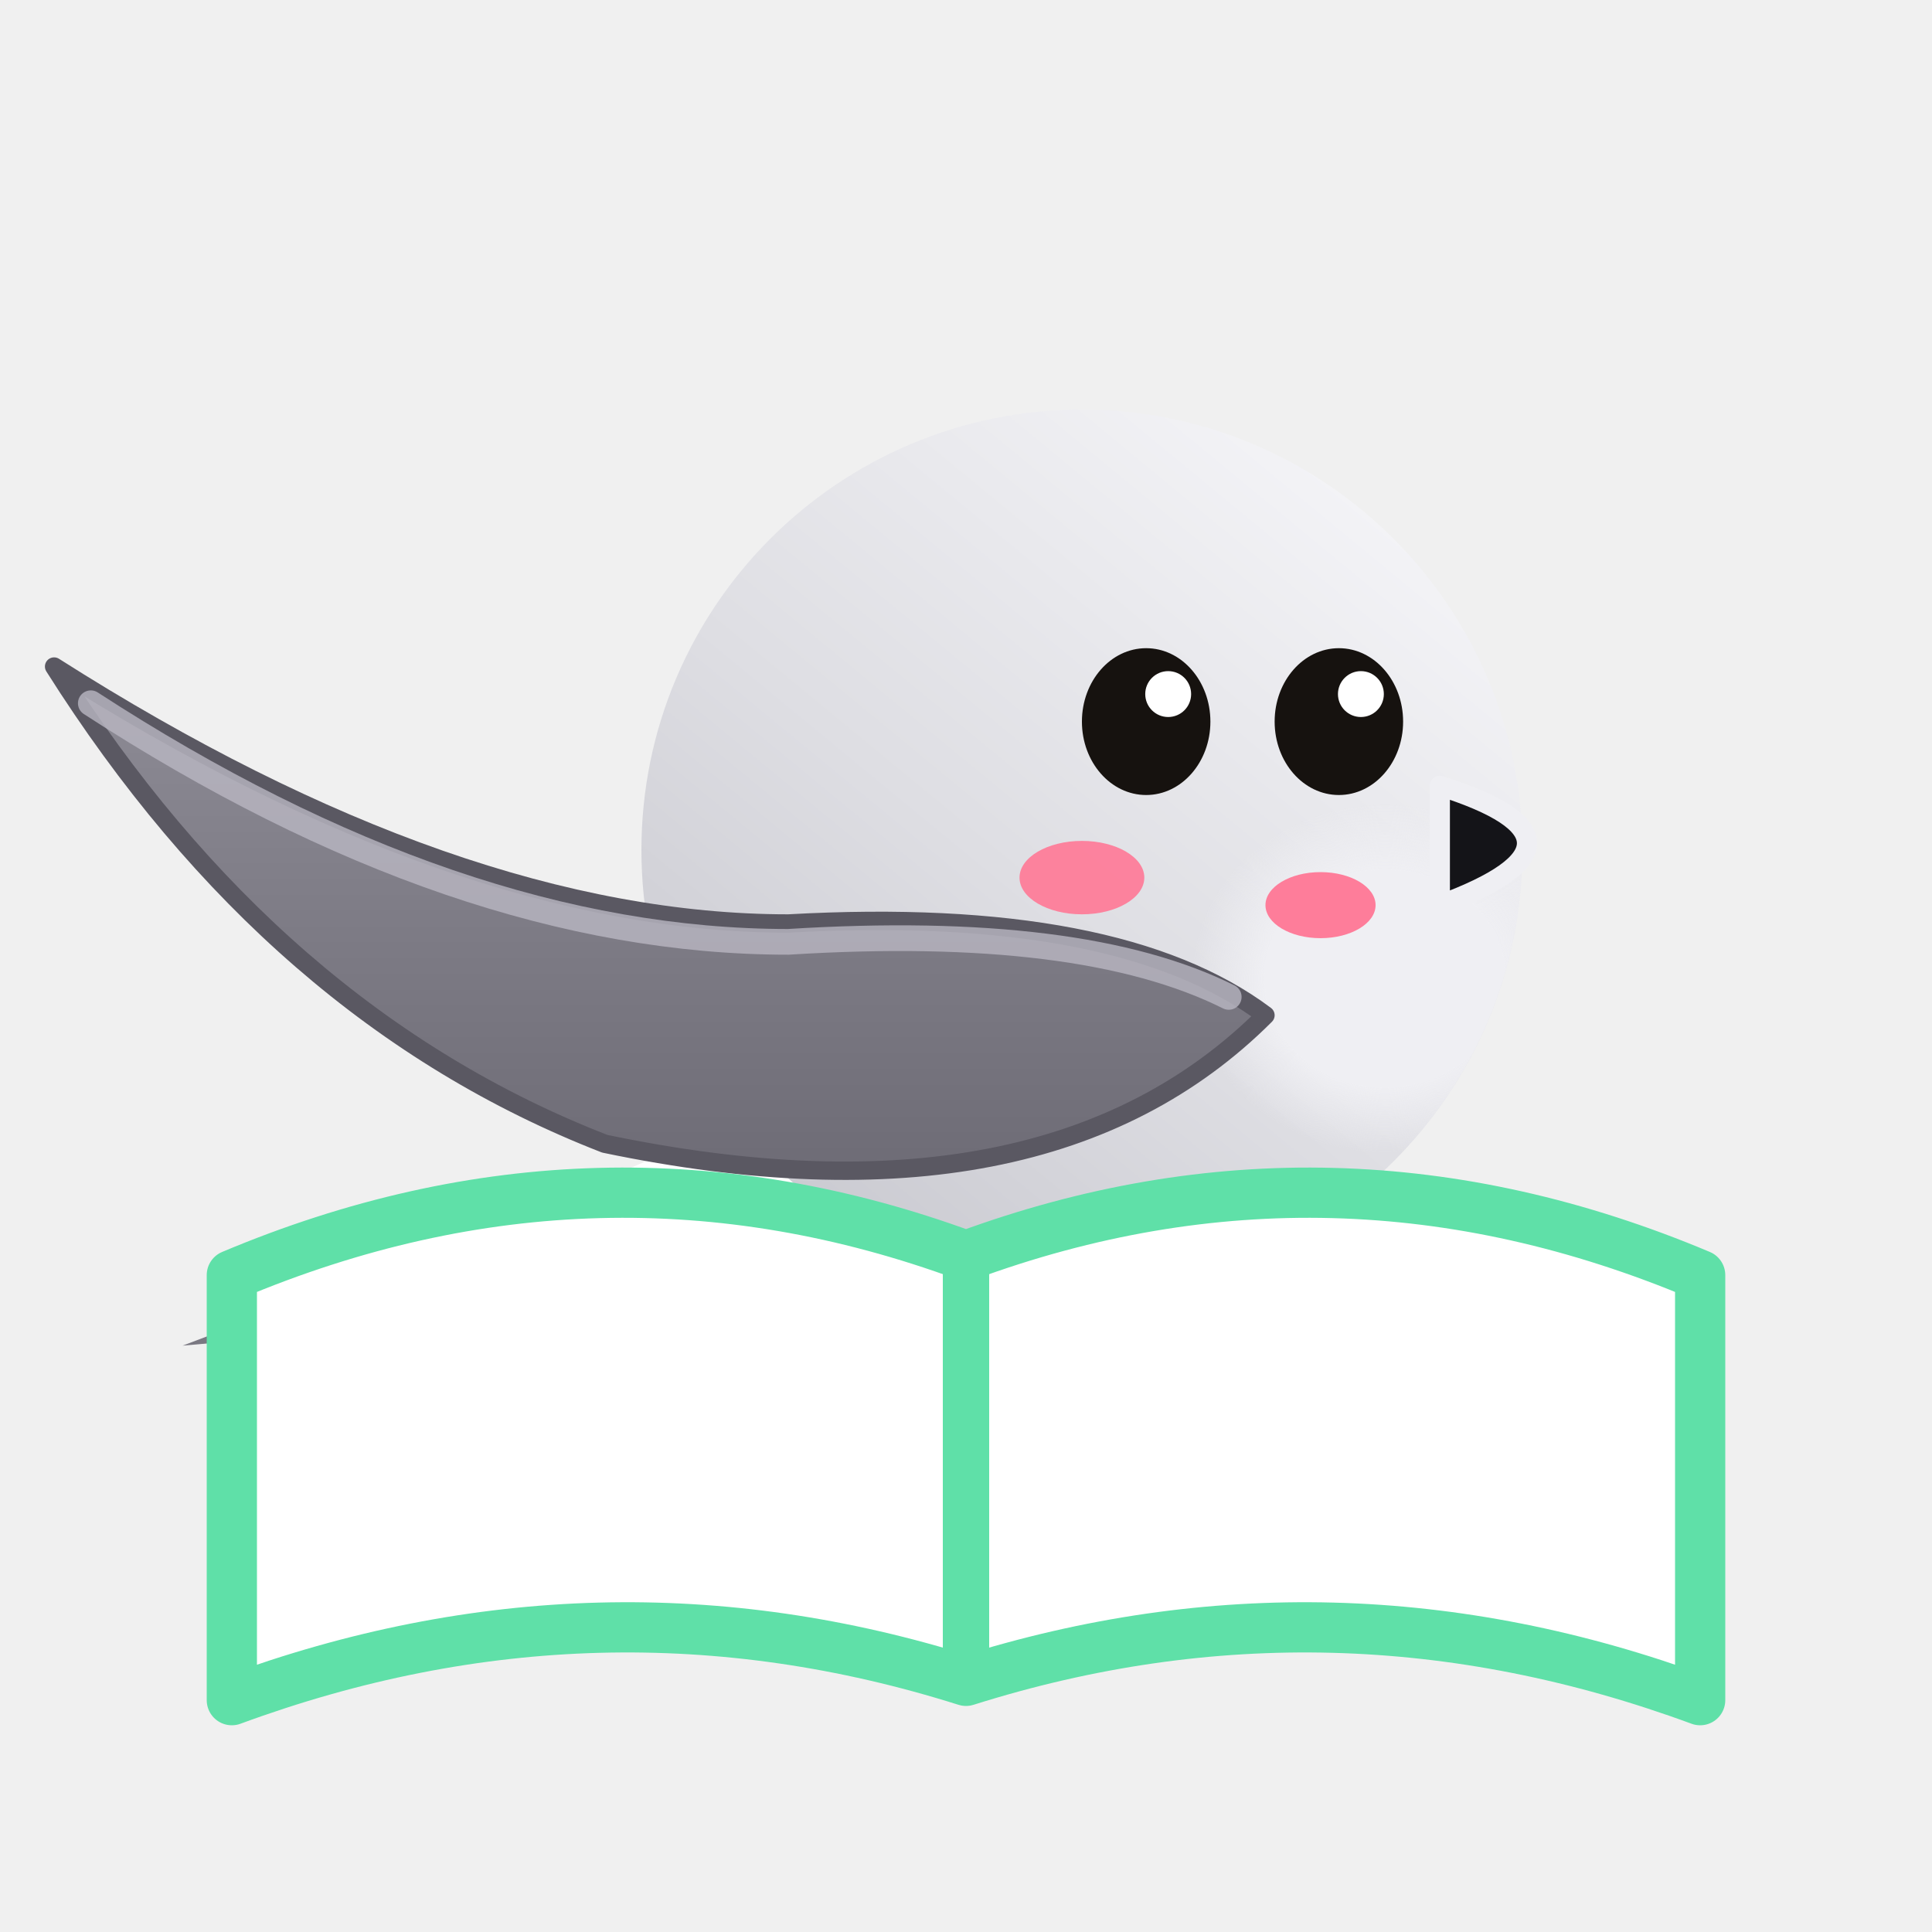
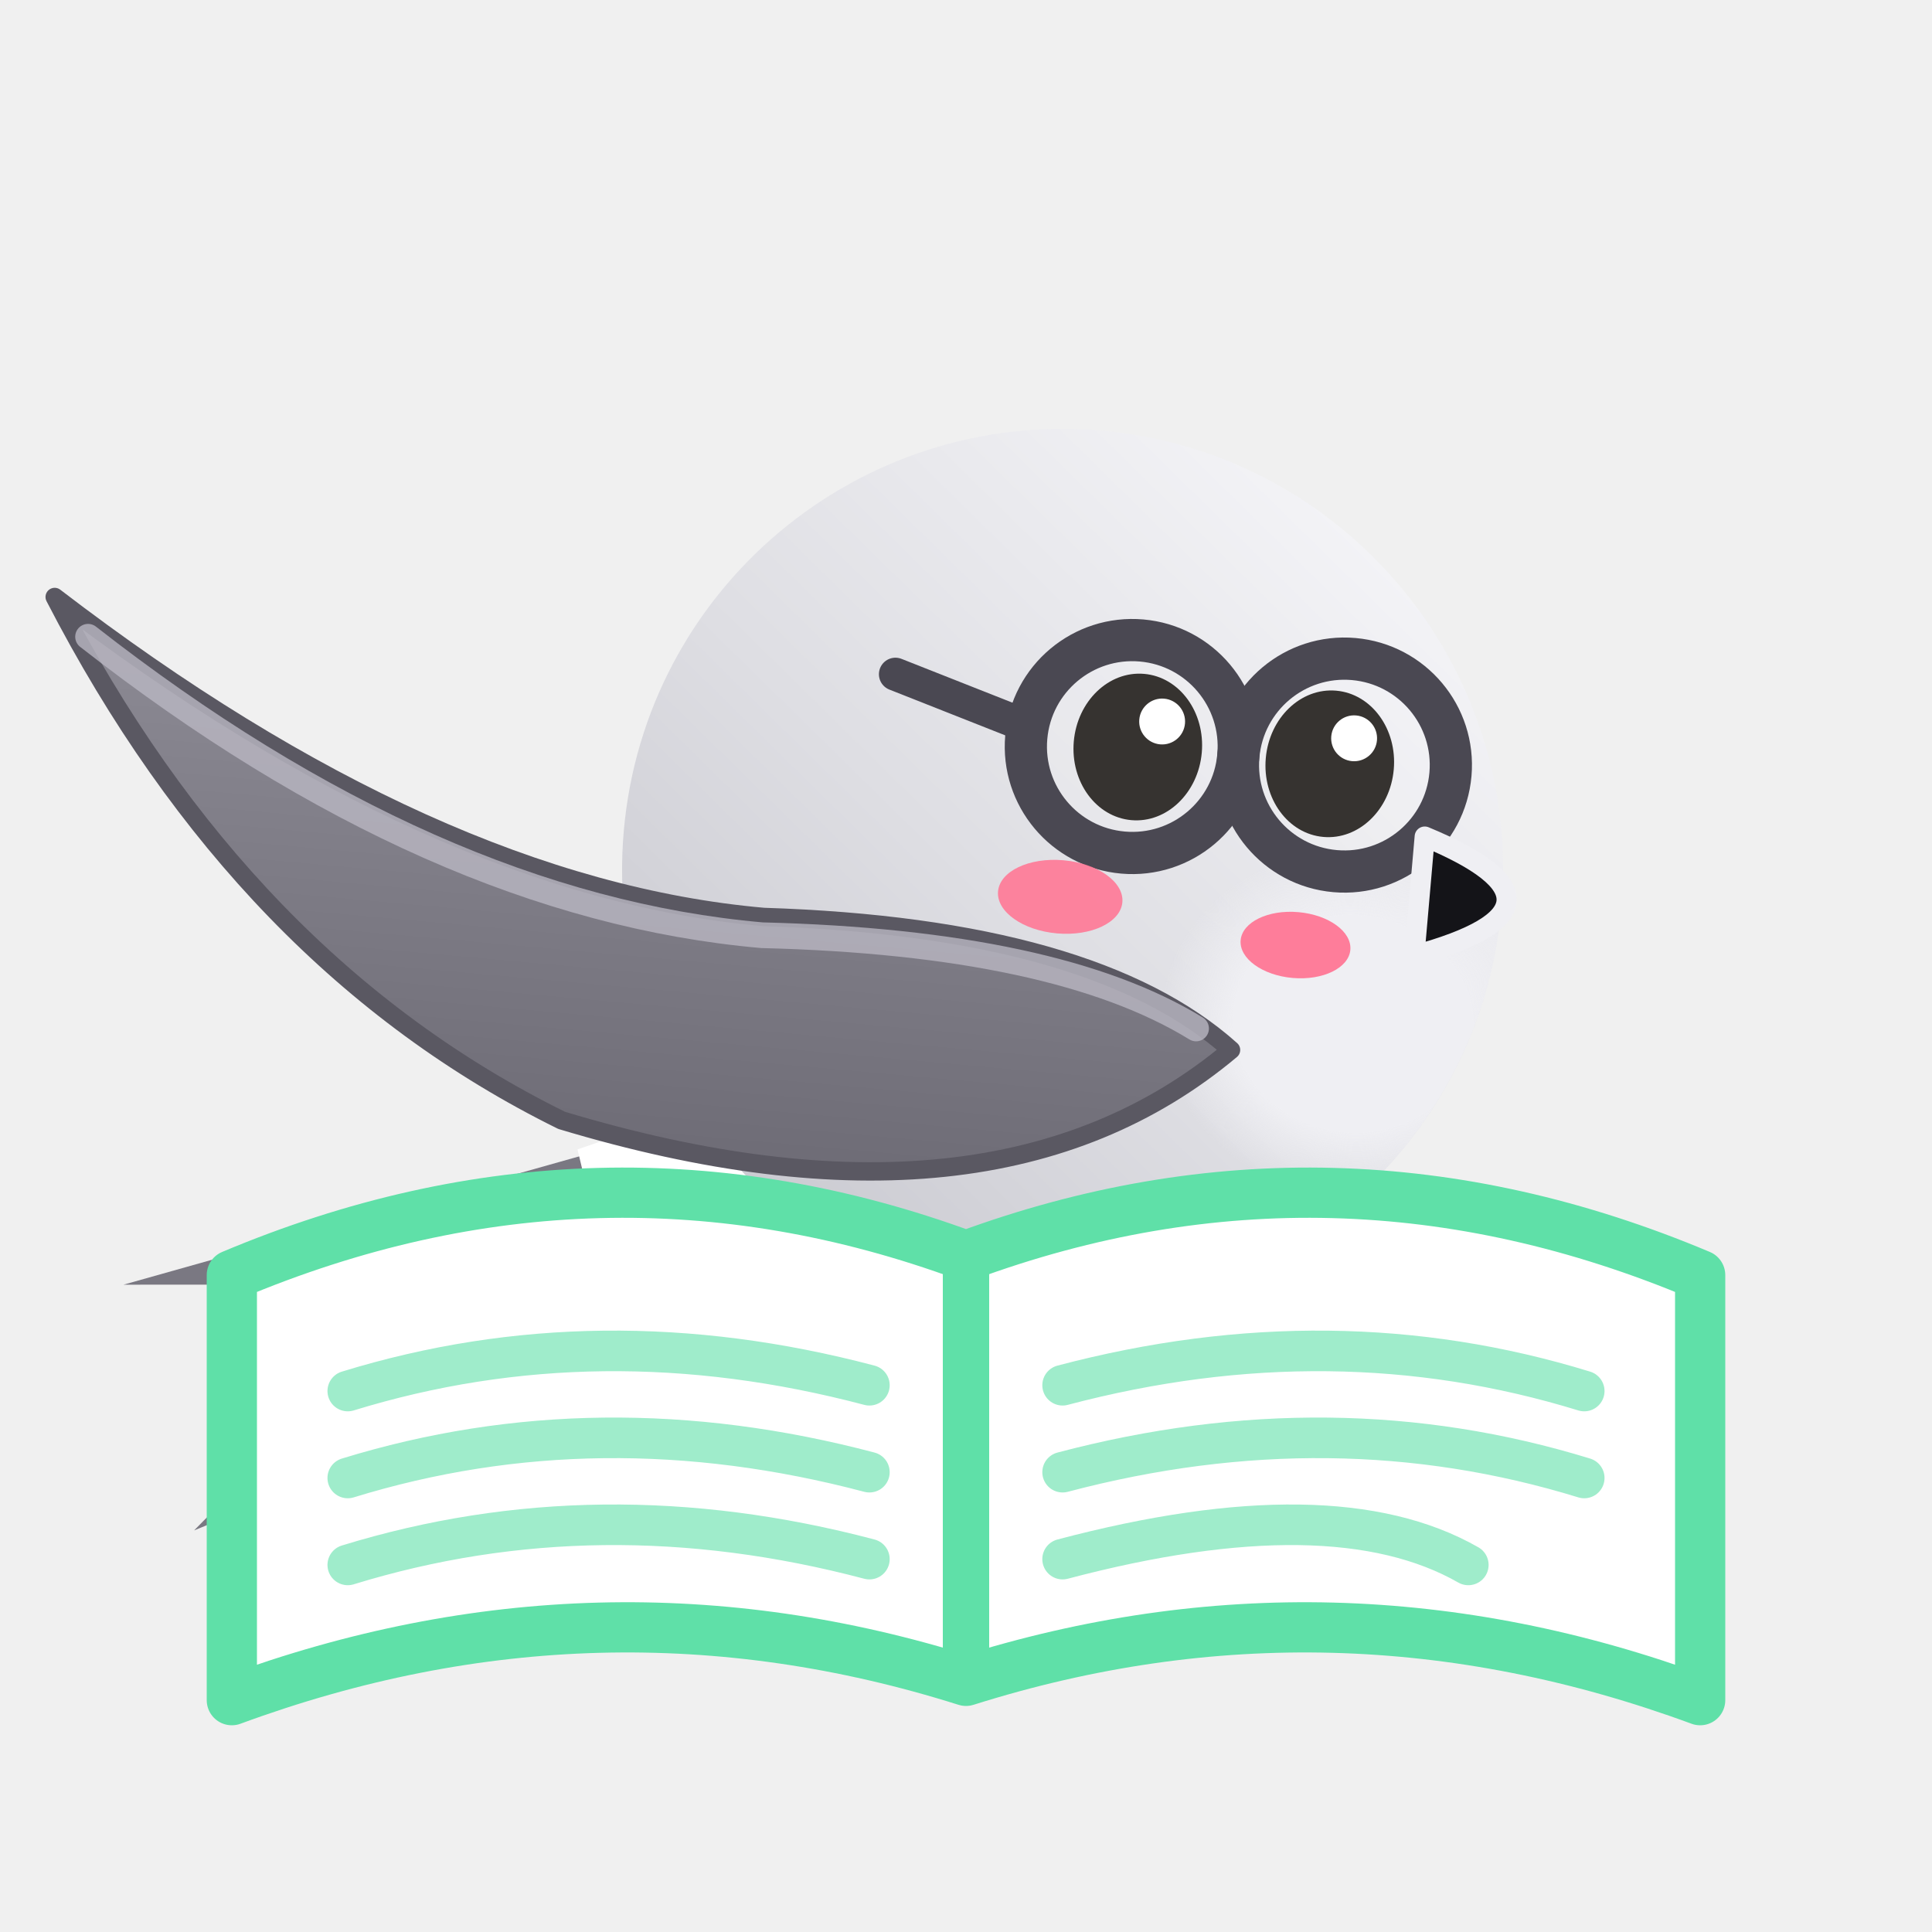
<svg xmlns="http://www.w3.org/2000/svg" viewBox="0 0 100 100" width="1024" height="1024">
-   <g transform="translate(56 44) scale(0.95)">
+   <g transform="translate(55 45) rotate(5) scale(0.95)">
    <defs>
-       <clipPath id="cq1">
+       <clipPath id="ce3">
        <circle r="24" />
      </clipPath>
-       <linearGradient id="gq1" x1="0.85" y1="0.1" x2="0.15" y2="0.95">
+       <linearGradient id="ge3" x1="0.85" y1="0.1" x2="0.15" y2="0.95">
        <stop offset="0" stop-color="#F4F4F7" />
        <stop offset="0.55" stop-color="#DEDEE3" />
        <stop offset="1" stop-color="#C8C8CF" />
      </linearGradient>
-       <linearGradient id="wq1" x1="0" y1="0" x2="0" y2="1">
+       <linearGradient id="we3" x1="0" y1="0" x2="0" y2="1">
        <stop offset="0" stop-color="#8E8C96" />
        <stop offset="1" stop-color="#6E6C76" />
      </linearGradient>
-       <radialGradient id="tq1" cx="0.5" cy="0.5" r="0.5">
+       <radialGradient id="te3" cx="0.5" cy="0.5" r="0.5">
        <stop offset="0" stop-color="#EFEFF3" />
        <stop offset="0.62" stop-color="#EFEFF3" />
        <stop offset="1" stop-color="#EFEFF3" stop-opacity="0" />
      </radialGradient>
    </defs>
    <path d="M-12 13 L-49 27 L-32 25.5 L-44 40 L-9 22 Z" fill="#7A7882" />
    <path d="M-12.5 12 L-25 17.5 L-21.5 28 L-9 22 Z" fill="#FFFFFF" />
-     <circle r="24" fill="url(#gq1)" />
-     <g clip-path="url(#cq1)">
-       <ellipse cx="16.5" cy="7" rx="10.5" ry="9.5" fill="url(#tq1)" />
+     <circle r="24" fill="url(#ge3)" />
+     <g clip-path="url(#ce3)">
+       <ellipse cx="16.5" cy="7" rx="10.5" ry="9.5" fill="url(#te3)" />
      <path d="M7.6 19.5 Q10 21.9 12.4 19.5" fill="none" stroke="#9A9AA4" stroke-width="0.85" stroke-linecap="round" />
      <path d="M13.6 19 Q16 21.4 18.4 19" fill="none" stroke="#9A9AA4" stroke-width="0.85" stroke-linecap="round" />
      <path d="M10.6 22.5 Q13 24.9 15.4 22.5" fill="none" stroke="#9A9AA4" stroke-width="0.85" stroke-linecap="round" />
    </g>
-     <path d="M10 9 Q-2 21 -26 16 Q-44 9 -56 -10 Q-34 4 -16 4 Q2 3 10 9 Z" fill="url(#wq1)" stroke="#5A5862" stroke-width="1" stroke-linejoin="round" />
+     <path d="M10 9 Q-2 21 -26 16 Q-44 9 -56 -10 Q-34 4 -16 4 Q2 3 10 9 Z" fill="url(#we3)" stroke="#5A5862" stroke-width="1" stroke-linejoin="round" />
    <path d="M-54 -8 Q-34 5 -16 5 Q0 4 8 8" fill="none" stroke="#B9B6C2" stroke-width="1.4" stroke-linecap="round" opacity="0.8" />
    <ellipse cx="3.5" cy="-7" rx="3.5" ry="4" fill="#16120F" />
    <circle cx="4.7" cy="-8.5" r="1.25" fill="#FFFFFF" />
    <ellipse cx="14" cy="-7" rx="3.5" ry="4" fill="#16120F" />
    <circle cx="15.2" cy="-8.5" r="1.25" fill="#FFFFFF" />
+     <circle cx="3.2" cy="-7" r="5.8" fill="#FFFFFF" fill-opacity="0.14" stroke="#4A4852" stroke-width="2.3" />
+     <circle cx="14.8" cy="-7" r="5.8" fill="#FFFFFF" fill-opacity="0.14" stroke="#4A4852" stroke-width="2.3" />
+     <path d="M-2.6 -7.6 L-10 -9.8" stroke="#4A4852" stroke-width="1.8" stroke-linecap="round" />
    <path d="M19.5 -3.5 Q29 -0.5 19.5 3 Z" fill="#141418" stroke="#EFEFF3" stroke-width="1.1" stroke-linejoin="round" />
    <ellipse cx="0" cy="1.5" rx="3.4" ry="2" fill="#FF7896" fill-opacity="0.9" />
    <ellipse cx="13" cy="3" rx="3" ry="1.8" fill="#FF7896" fill-opacity="0.95" />
  </g>
  <path d="M12 66 Q31 58 50 65 Q69 58 88 66 L88 88 Q69 81 50 87 Q31 81 12 88 Z" fill="#FFFFFF" stroke="#5FE0A8" stroke-width="2.6" stroke-linejoin="round" />
  <path d="M50 65 L50 87" stroke="#5FE0A8" stroke-width="2.4" stroke-linecap="round" />
+   <path d="M18 72.0 Q31 68.0 45 71.7" fill="none" stroke="#5FE0A8" stroke-opacity="0.6" stroke-width="2.1" stroke-linecap="round" />
+   <path d="M55 71.7 Q69 68.0 82 72.0" fill="none" stroke="#5FE0A8" stroke-opacity="0.6" stroke-width="2.1" stroke-linecap="round" />
+   <path d="M18 76.5 Q31 72.5 45 76.2" fill="none" stroke="#5FE0A8" stroke-opacity="0.6" stroke-width="2.1" stroke-linecap="round" />
+   <path d="M55 76.2 Q69 72.5 82 76.5" fill="none" stroke="#5FE0A8" stroke-opacity="0.6" stroke-width="2.1" stroke-linecap="round" />
+   <path d="M18 81.0 Q31 77.0 45 80.7" fill="none" stroke="#5FE0A8" stroke-opacity="0.6" stroke-width="2.1" stroke-linecap="round" />
+   <path d="M55 80.7 Q69 77.0 76 81.0" fill="none" stroke="#5FE0A8" stroke-opacity="0.6" stroke-width="2.1" stroke-linecap="round" />
</svg>
